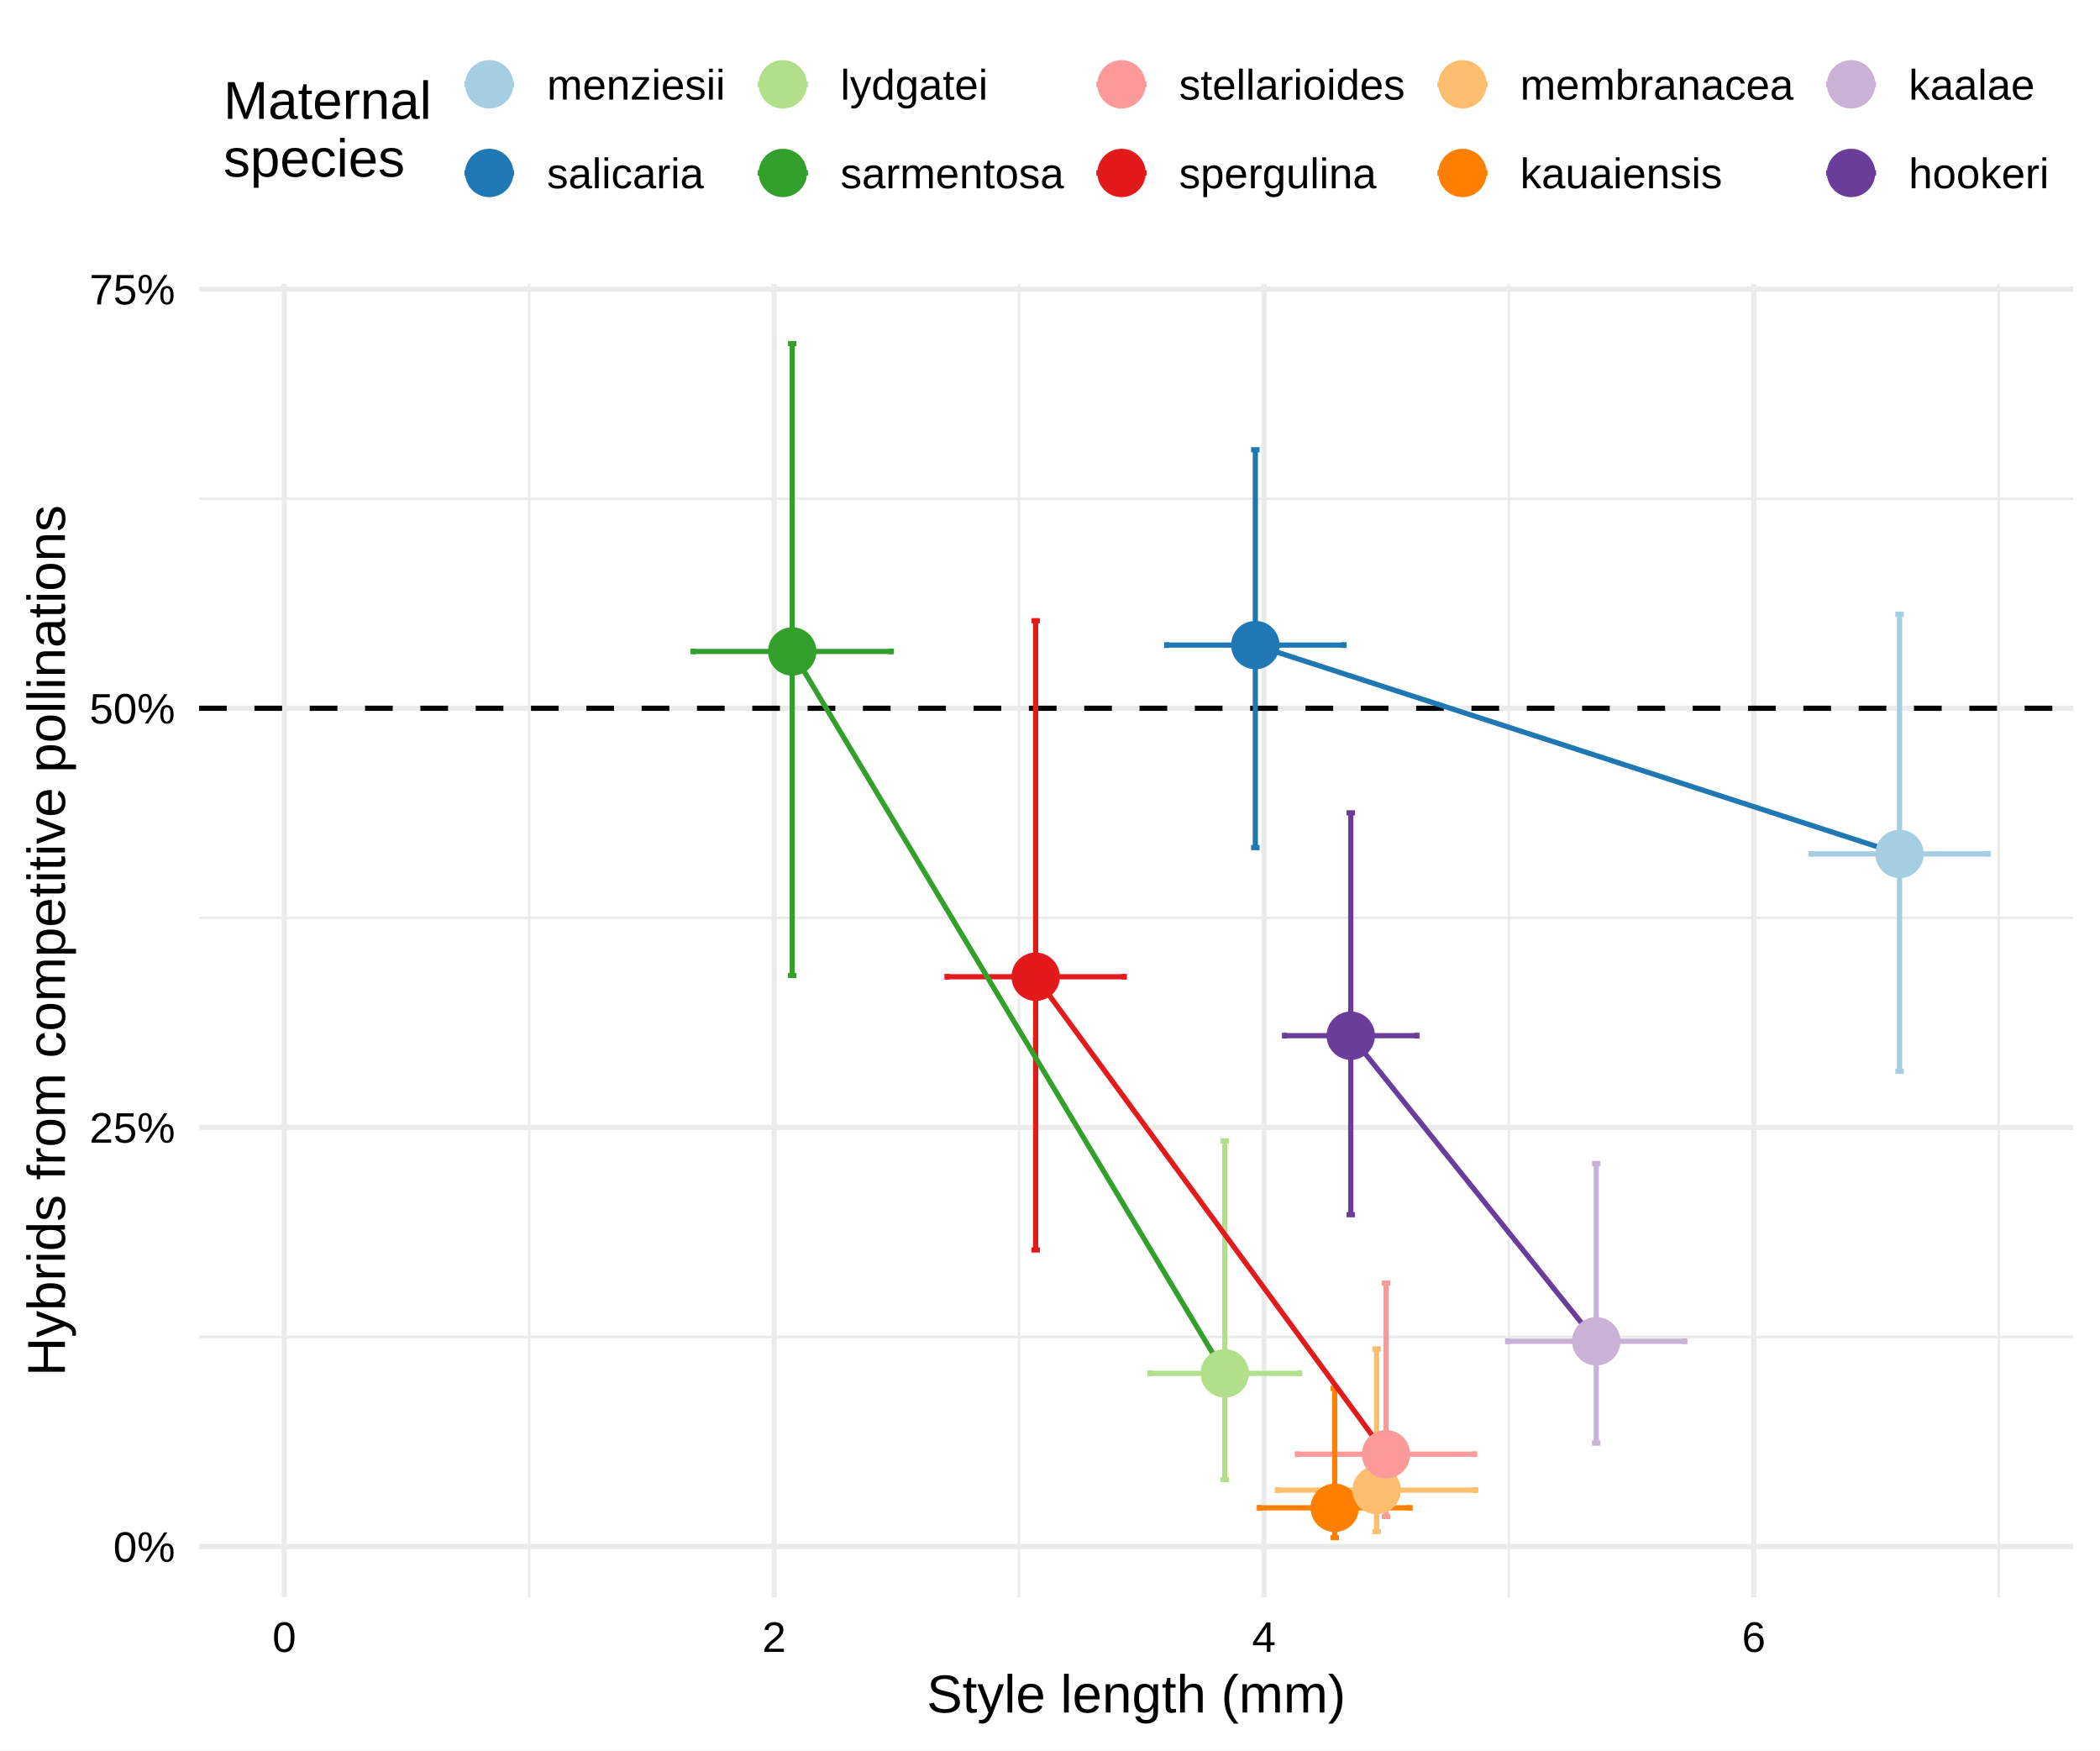
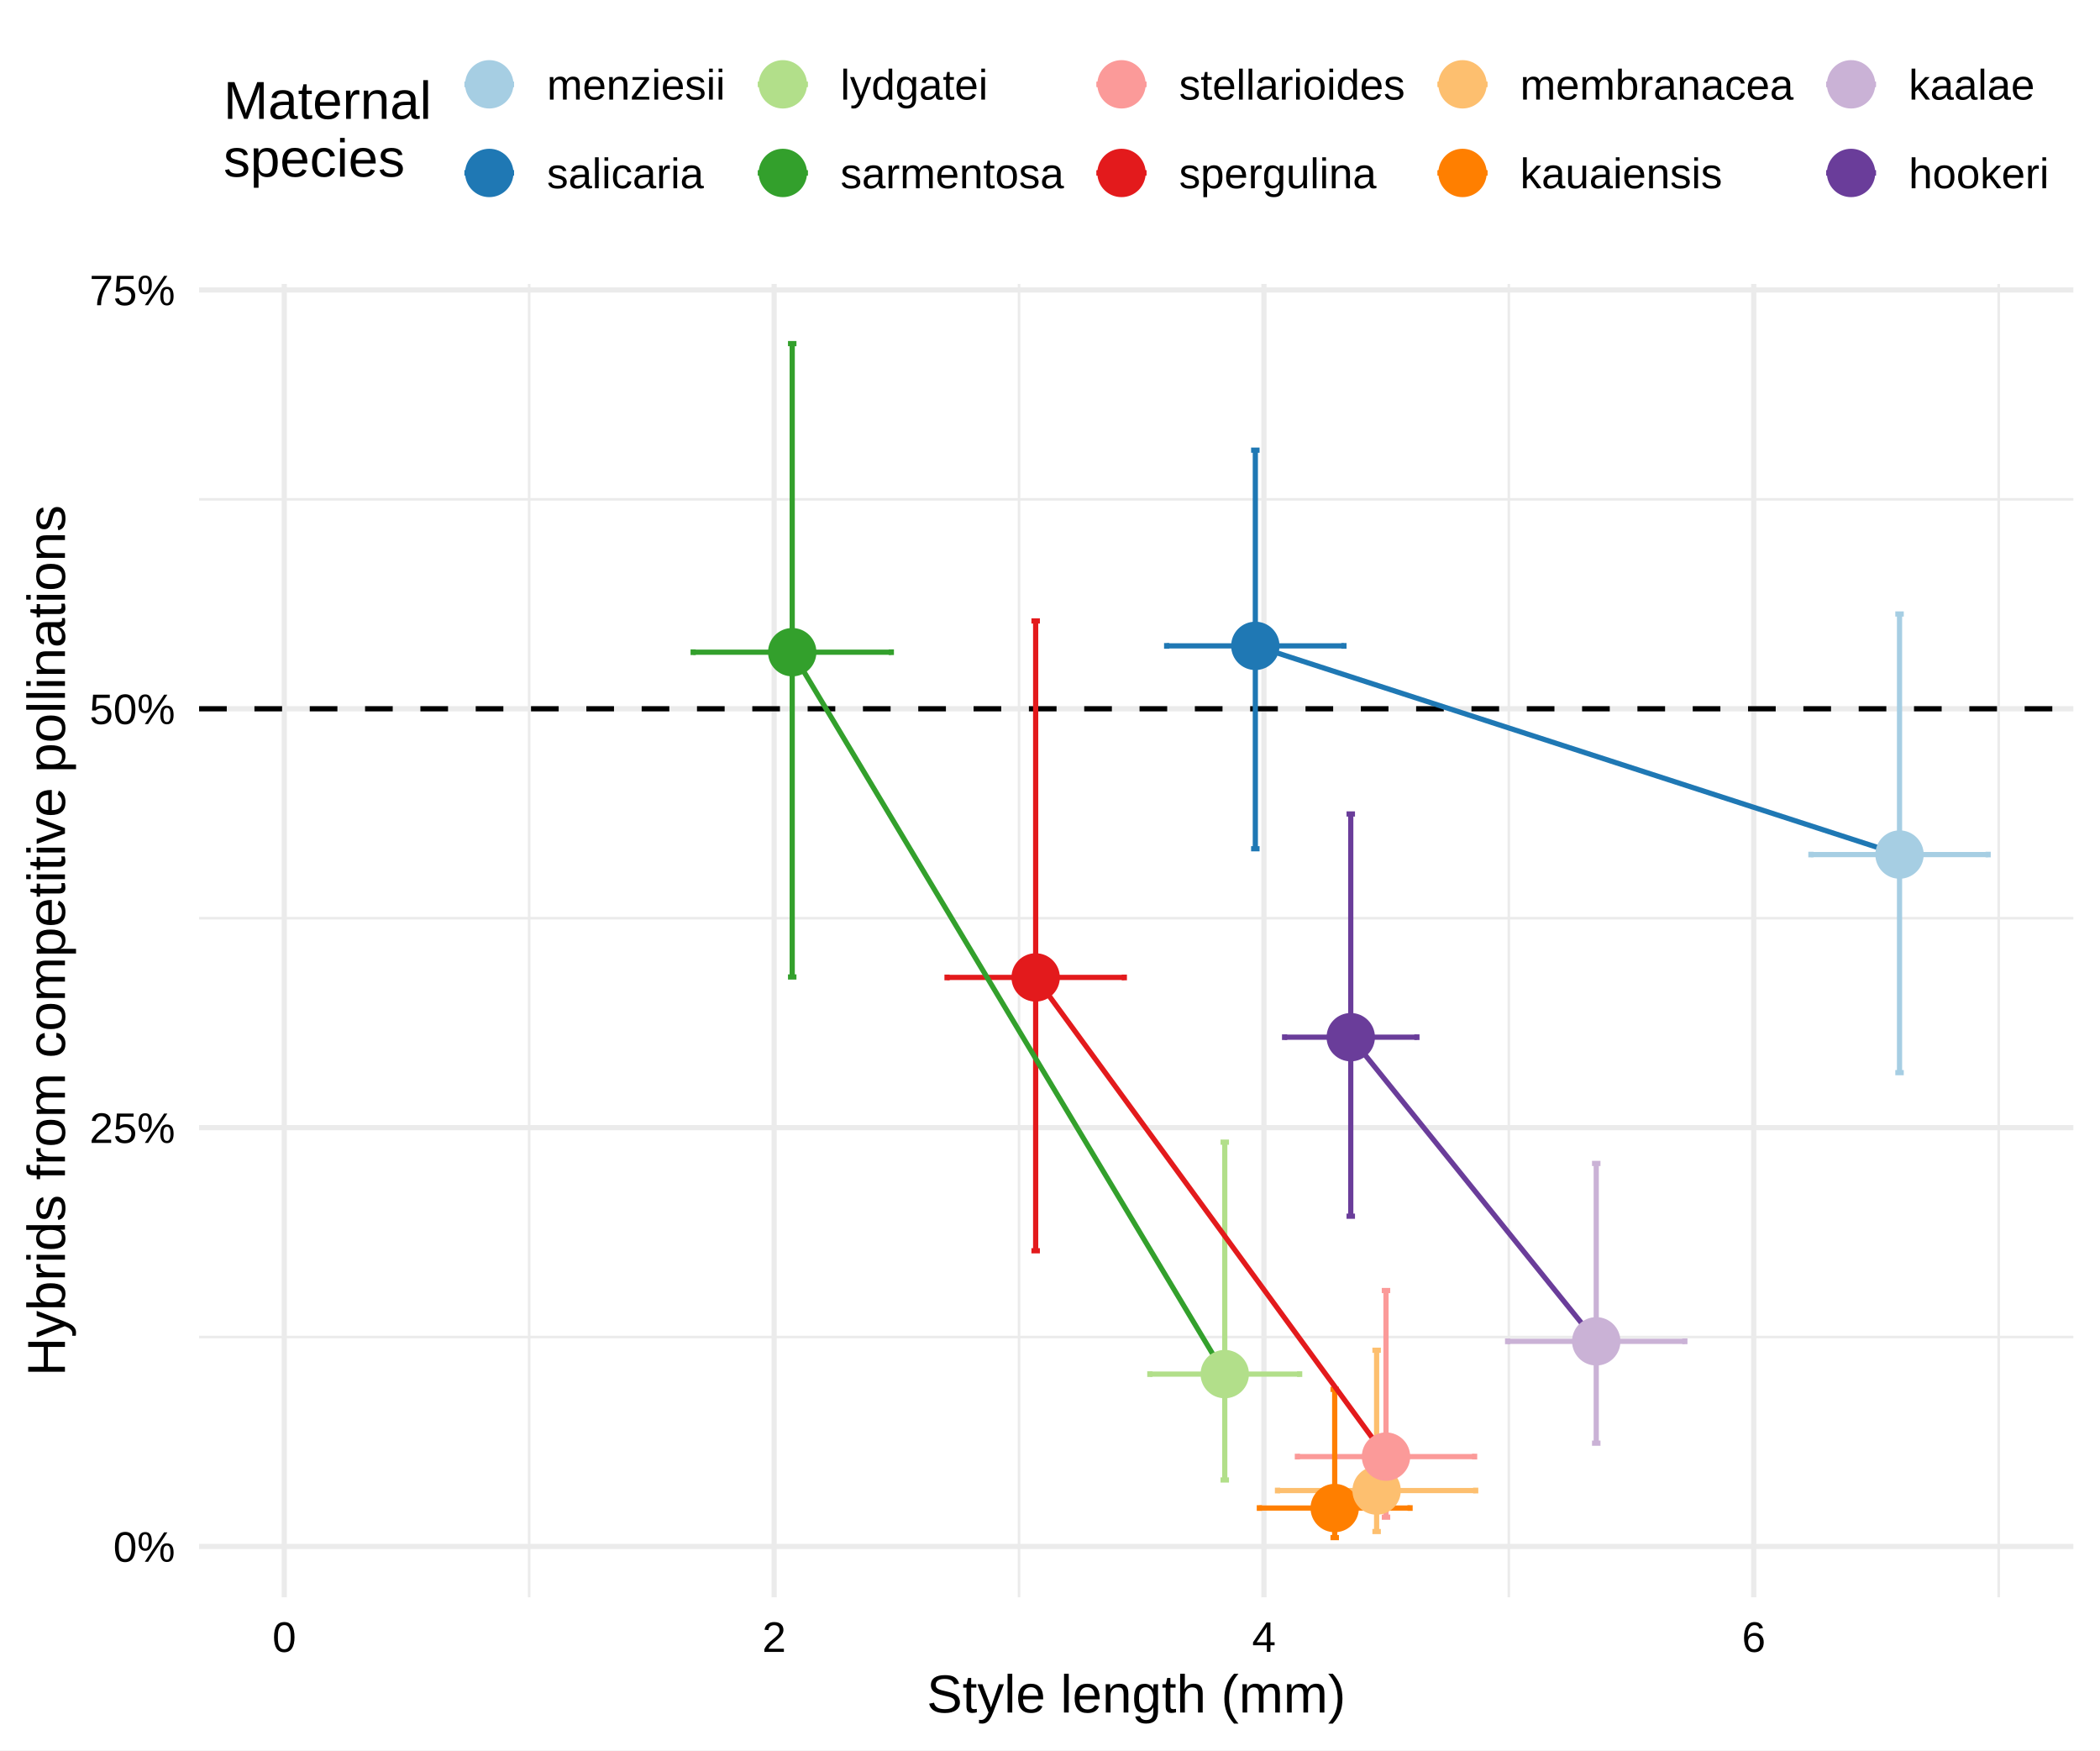
<svg xmlns="http://www.w3.org/2000/svg" width="432.00pt" height="360.00pt" viewBox="0 0 432.00 360.00">
  <g class="svglite">
    <defs>
      <style type="text/css">
    .svglite line, .svglite polyline, .svglite polygon, .svglite path, .svglite rect, .svglite circle {
      fill: none;
      stroke: #000000;
      stroke-linecap: round;
      stroke-linejoin: round;
      stroke-miterlimit: 10.00;
    }
    .svglite text {
      white-space: pre;
    }
    .svglite g.glyphgroup path {
      fill: inherit;
      stroke: none;
    }
  </style>
    </defs>
    <rect width="100%" height="100%" style="stroke: none; fill: #FFFFFF;" />
    <defs>
      <clipPath id="cpMC4wMHw0MzIuMDB8MC4wMHwzNjAuMDA=">
        <rect x="0.00" y="0.00" width="432.00" height="360.00" />
      </clipPath>
    </defs>
    <g clip-path="url(#cpMC4wMHw0MzIuMDB8MC4wMHwzNjAuMDA=)">
</g>
    <defs>
      <clipPath id="cpNDAuOTZ8NDI2LjUyfDU4LjM5fDMyOC41MA==">
        <rect x="40.96" y="58.39" width="385.57" height="270.12" />
      </clipPath>
    </defs>
    <g clip-path="url(#cpNDAuOTZ8NDI2LjUyfDU4LjM5fDMyOC41MA==)">
-       <polyline points="40.96,274.96 426.52,274.96 " style="stroke-width: 0.53; stroke: #EBEBEB; stroke-linecap: butt;" />
-       <polyline points="40.96,188.76 426.52,188.76 " style="stroke-width: 0.53; stroke: #EBEBEB; stroke-linecap: butt;" />
-       <polyline points="40.96,102.56 426.52,102.56 " style="stroke-width: 0.53; stroke: #EBEBEB; stroke-linecap: butt;" />
+       <polyline points="40.96,274.98 426.52,274.98 " style="stroke-width: 0.53; stroke: #EBEBEB; stroke-linecap: butt;" />
+       <polyline points="40.96,188.84 426.52,188.84 " style="stroke-width: 0.53; stroke: #EBEBEB; stroke-linecap: butt;" />
+       <polyline points="40.96,102.70 426.52,102.70 " style="stroke-width: 0.53; stroke: #EBEBEB; stroke-linecap: butt;" />
      <polyline points="108.86,328.50 108.86,58.39 " style="stroke-width: 0.53; stroke: #EBEBEB; stroke-linecap: butt;" />
      <polyline points="209.63,328.50 209.63,58.39 " style="stroke-width: 0.53; stroke: #EBEBEB; stroke-linecap: butt;" />
      <polyline points="310.39,328.50 310.39,58.39 " style="stroke-width: 0.53; stroke: #EBEBEB; stroke-linecap: butt;" />
      <polyline points="411.16,328.50 411.16,58.39 " style="stroke-width: 0.53; stroke: #EBEBEB; stroke-linecap: butt;" />
-       <polyline points="40.96,318.06 426.52,318.06 " style="stroke-width: 1.07; stroke: #EBEBEB; stroke-linecap: butt;" />
-       <polyline points="40.96,231.86 426.52,231.86 " style="stroke-width: 1.07; stroke: #EBEBEB; stroke-linecap: butt;" />
-       <polyline points="40.96,145.66 426.52,145.66 " style="stroke-width: 1.07; stroke: #EBEBEB; stroke-linecap: butt;" />
-       <polyline points="40.96,59.46 426.52,59.46 " style="stroke-width: 1.07; stroke: #EBEBEB; stroke-linecap: butt;" />
+       <polyline points="40.96,318.05 426.52,318.05 " style="stroke-width: 1.07; stroke: #EBEBEB; stroke-linecap: butt;" />
+       <polyline points="40.96,231.91 426.52,231.91 " style="stroke-width: 1.07; stroke: #EBEBEB; stroke-linecap: butt;" />
+       <polyline points="40.96,145.77 426.52,145.77 " style="stroke-width: 1.07; stroke: #EBEBEB; stroke-linecap: butt;" />
+       <polyline points="40.96,59.63 426.52,59.63 " style="stroke-width: 1.07; stroke: #EBEBEB; stroke-linecap: butt;" />
      <polyline points="58.48,328.50 58.48,58.39 " style="stroke-width: 1.07; stroke: #EBEBEB; stroke-linecap: butt;" />
      <polyline points="159.25,328.50 159.25,58.39 " style="stroke-width: 1.07; stroke: #EBEBEB; stroke-linecap: butt;" />
      <polyline points="260.01,328.50 260.01,58.39 " style="stroke-width: 1.07; stroke: #EBEBEB; stroke-linecap: butt;" />
      <polyline points="360.77,328.50 360.77,58.39 " style="stroke-width: 1.07; stroke: #EBEBEB; stroke-linecap: butt;" />
-       <line x1="40.96" y1="145.66" x2="426.52" y2="145.66" style="stroke-width: 1.07; stroke-dasharray: 5.69,5.69; stroke-linecap: butt;" />
-       <polyline points="291.48,213.59 291.48,212.41 " style="stroke-width: 1.07; stroke: #6A3D9A; stroke-linecap: butt;" />
-       <polyline points="291.48,213.00 264.26,213.00 " style="stroke-width: 1.07; stroke: #6A3D9A; stroke-linecap: butt;" />
-       <polyline points="264.26,213.59 264.26,212.41 " style="stroke-width: 1.07; stroke: #6A3D9A; stroke-linecap: butt;" />
-       <polyline points="346.60,276.44 346.60,275.26 " style="stroke-width: 1.07; stroke: #CAB2D6; stroke-linecap: butt;" />
-       <polyline points="346.60,275.85 310.14,275.85 " style="stroke-width: 1.07; stroke: #CAB2D6; stroke-linecap: butt;" />
-       <polyline points="310.14,276.44 310.14,275.26 " style="stroke-width: 1.07; stroke: #CAB2D6; stroke-linecap: butt;" />
-       <polyline points="290.07,310.69 290.07,309.52 " style="stroke-width: 1.07; stroke: #FF7F00; stroke-linecap: butt;" />
-       <polyline points="290.07,310.10 259.07,310.10 " style="stroke-width: 1.07; stroke: #FF7F00; stroke-linecap: butt;" />
-       <polyline points="259.07,310.69 259.07,309.52 " style="stroke-width: 1.07; stroke: #FF7F00; stroke-linecap: butt;" />
-       <polyline points="267.36,283.04 267.36,281.86 " style="stroke-width: 1.07; stroke: #B2DF8A; stroke-linecap: butt;" />
-       <polyline points="267.36,282.45 236.54,282.45 " style="stroke-width: 1.07; stroke: #B2DF8A; stroke-linecap: butt;" />
-       <polyline points="236.54,283.04 236.54,281.86 " style="stroke-width: 1.07; stroke: #B2DF8A; stroke-linecap: butt;" />
-       <polyline points="303.57,307.05 303.57,305.87 " style="stroke-width: 1.07; stroke: #FDBF6F; stroke-linecap: butt;" />
-       <polyline points="303.57,306.46 262.80,306.46 " style="stroke-width: 1.07; stroke: #FDBF6F; stroke-linecap: butt;" />
-       <polyline points="262.80,307.05 262.80,305.87 " style="stroke-width: 1.07; stroke: #FDBF6F; stroke-linecap: butt;" />
-       <polyline points="408.99,176.20 408.99,175.03 " style="stroke-width: 1.07; stroke: #A6CEE3; stroke-linecap: butt;" />
-       <polyline points="408.99,175.62 372.53,175.62 " style="stroke-width: 1.07; stroke: #A6CEE3; stroke-linecap: butt;" />
-       <polyline points="372.53,176.20 372.53,175.03 " style="stroke-width: 1.07; stroke: #A6CEE3; stroke-linecap: butt;" />
-       <polyline points="276.47,133.26 276.47,132.08 " style="stroke-width: 1.07; stroke: #1F78B4; stroke-linecap: butt;" />
-       <polyline points="276.47,132.67 240.00,132.67 " style="stroke-width: 1.07; stroke: #1F78B4; stroke-linecap: butt;" />
-       <polyline points="240.00,133.26 240.00,132.08 " style="stroke-width: 1.07; stroke: #1F78B4; stroke-linecap: butt;" />
-       <polyline points="183.36,134.57 183.36,133.39 " style="stroke-width: 1.07; stroke: #33A02C; stroke-linecap: butt;" />
-       <polyline points="183.36,133.98 142.59,133.98 " style="stroke-width: 1.07; stroke: #33A02C; stroke-linecap: butt;" />
-       <polyline points="142.59,134.57 142.59,133.39 " style="stroke-width: 1.07; stroke: #33A02C; stroke-linecap: butt;" />
-       <polyline points="231.29,201.47 231.29,200.29 " style="stroke-width: 1.07; stroke: #E31A1C; stroke-linecap: butt;" />
-       <polyline points="231.29,200.88 194.82,200.88 " style="stroke-width: 1.07; stroke: #E31A1C; stroke-linecap: butt;" />
-       <polyline points="194.82,201.47 194.82,200.29 " style="stroke-width: 1.07; stroke: #E31A1C; stroke-linecap: butt;" />
-       <polyline points="303.35,299.67 303.35,298.49 " style="stroke-width: 1.07; stroke: #FB9A99; stroke-linecap: butt;" />
-       <polyline points="303.35,299.08 266.89,299.08 " style="stroke-width: 1.07; stroke: #FB9A99; stroke-linecap: butt;" />
-       <polyline points="266.89,299.67 266.89,298.49 " style="stroke-width: 1.07; stroke: #FB9A99; stroke-linecap: butt;" />
-       <polyline points="277.00,167.17 278.74,167.17 " style="stroke-width: 1.07; stroke: #6A3D9A; stroke-linecap: butt;" />
-       <polyline points="277.87,167.17 277.87,249.82 " style="stroke-width: 1.07; stroke: #6A3D9A; stroke-linecap: butt;" />
-       <polyline points="277.00,249.82 278.74,249.82 " style="stroke-width: 1.07; stroke: #6A3D9A; stroke-linecap: butt;" />
-       <polyline points="327.50,239.29 329.24,239.29 " style="stroke-width: 1.07; stroke: #CAB2D6; stroke-linecap: butt;" />
-       <polyline points="328.37,239.29 328.37,296.80 " style="stroke-width: 1.07; stroke: #CAB2D6; stroke-linecap: butt;" />
-       <polyline points="327.50,296.80 329.24,296.80 " style="stroke-width: 1.07; stroke: #CAB2D6; stroke-linecap: butt;" />
-       <polyline points="273.70,285.54 275.44,285.54 " style="stroke-width: 1.07; stroke: #FF7F00; stroke-linecap: butt;" />
-       <polyline points="274.57,285.54 274.57,316.23 " style="stroke-width: 1.07; stroke: #FF7F00; stroke-linecap: butt;" />
+       <line x1="40.96" y1="145.77" x2="426.52" y2="145.77" style="stroke-width: 1.07; stroke-dasharray: 5.69,5.69; stroke-linecap: butt;" />
+       <polyline points="291.48,213.89 291.48,212.73 " style="stroke-width: 1.07; stroke: #6A3D9A; stroke-linecap: butt;" />
+       <polyline points="291.48,213.31 264.26,213.31 " style="stroke-width: 1.07; stroke: #6A3D9A; stroke-linecap: butt;" />
+       <polyline points="264.26,213.89 264.26,212.73 " style="stroke-width: 1.07; stroke: #6A3D9A; stroke-linecap: butt;" />
+       <polyline points="346.60,276.44 346.60,275.27 " style="stroke-width: 1.07; stroke: #CAB2D6; stroke-linecap: butt;" />
+       <polyline points="346.60,275.86 310.14,275.86 " style="stroke-width: 1.07; stroke: #CAB2D6; stroke-linecap: butt;" />
+       <polyline points="310.14,276.44 310.14,275.27 " style="stroke-width: 1.07; stroke: #CAB2D6; stroke-linecap: butt;" />
+       <polyline points="290.07,310.73 290.07,309.56 " style="stroke-width: 1.07; stroke: #FF7F00; stroke-linecap: butt;" />
+       <polyline points="290.07,310.15 259.07,310.15 " style="stroke-width: 1.07; stroke: #FF7F00; stroke-linecap: butt;" />
+       <polyline points="259.07,310.73 259.07,309.56 " style="stroke-width: 1.07; stroke: #FF7F00; stroke-linecap: butt;" />
+       <polyline points="267.36,283.18 267.36,282.02 " style="stroke-width: 1.07; stroke: #B2DF8A; stroke-linecap: butt;" />
+       <polyline points="267.36,282.60 236.54,282.60 " style="stroke-width: 1.07; stroke: #B2DF8A; stroke-linecap: butt;" />
+       <polyline points="236.54,283.18 236.54,282.02 " style="stroke-width: 1.07; stroke: #B2DF8A; stroke-linecap: butt;" />
+       <polyline points="303.57,307.13 303.57,305.96 " style="stroke-width: 1.07; stroke: #FDBF6F; stroke-linecap: butt;" />
+       <polyline points="303.57,306.55 262.80,306.55 " style="stroke-width: 1.07; stroke: #FDBF6F; stroke-linecap: butt;" />
+       <polyline points="262.80,307.13 262.80,305.96 " style="stroke-width: 1.07; stroke: #FDBF6F; stroke-linecap: butt;" />
+       <polyline points="408.99,176.33 408.99,175.17 " style="stroke-width: 1.07; stroke: #A6CEE3; stroke-linecap: butt;" />
+       <polyline points="408.99,175.75 372.53,175.75 " style="stroke-width: 1.07; stroke: #A6CEE3; stroke-linecap: butt;" />
+       <polyline points="372.53,176.33 372.53,175.17 " style="stroke-width: 1.07; stroke: #A6CEE3; stroke-linecap: butt;" />
+       <polyline points="276.47,133.42 276.47,132.25 " style="stroke-width: 1.07; stroke: #1F78B4; stroke-linecap: butt;" />
+       <polyline points="276.47,132.83 240.00,132.83 " style="stroke-width: 1.07; stroke: #1F78B4; stroke-linecap: butt;" />
+       <polyline points="240.00,133.42 240.00,132.25 " style="stroke-width: 1.07; stroke: #1F78B4; stroke-linecap: butt;" />
+       <polyline points="183.36,134.71 183.36,133.55 " style="stroke-width: 1.07; stroke: #33A02C; stroke-linecap: butt;" />
+       <polyline points="183.36,134.13 142.59,134.13 " style="stroke-width: 1.07; stroke: #33A02C; stroke-linecap: butt;" />
+       <polyline points="142.59,134.71 142.59,133.55 " style="stroke-width: 1.07; stroke: #33A02C; stroke-linecap: butt;" />
+       <polyline points="231.29,201.61 231.29,200.44 " style="stroke-width: 1.07; stroke: #E31A1C; stroke-linecap: butt;" />
+       <polyline points="231.29,201.02 194.82,201.02 " style="stroke-width: 1.07; stroke: #E31A1C; stroke-linecap: butt;" />
+       <polyline points="194.82,201.61 194.82,200.44 " style="stroke-width: 1.07; stroke: #E31A1C; stroke-linecap: butt;" />
+       <polyline points="303.35,300.15 303.35,298.98 " style="stroke-width: 1.07; stroke: #FB9A99; stroke-linecap: butt;" />
+       <polyline points="303.35,299.57 266.89,299.57 " style="stroke-width: 1.07; stroke: #FB9A99; stroke-linecap: butt;" />
+       <polyline points="266.89,300.15 266.89,298.98 " style="stroke-width: 1.07; stroke: #FB9A99; stroke-linecap: butt;" />
+       <polyline points="277.00,167.40 278.74,167.40 " style="stroke-width: 1.07; stroke: #6A3D9A; stroke-linecap: butt;" />
+       <polyline points="277.87,167.40 277.87,250.13 " style="stroke-width: 1.07; stroke: #6A3D9A; stroke-linecap: butt;" />
+       <polyline points="277.00,250.13 278.74,250.13 " style="stroke-width: 1.07; stroke: #6A3D9A; stroke-linecap: butt;" />
+       <polyline points="327.50,239.28 329.24,239.28 " style="stroke-width: 1.07; stroke: #CAB2D6; stroke-linecap: butt;" />
+       <polyline points="328.37,239.28 328.37,296.81 " style="stroke-width: 1.07; stroke: #CAB2D6; stroke-linecap: butt;" />
+       <polyline points="327.50,296.81 329.24,296.81 " style="stroke-width: 1.07; stroke: #CAB2D6; stroke-linecap: butt;" />
+       <polyline points="273.70,285.74 275.44,285.74 " style="stroke-width: 1.07; stroke: #FF7F00; stroke-linecap: butt;" />
+       <polyline points="274.57,285.74 274.57,316.23 " style="stroke-width: 1.07; stroke: #FF7F00; stroke-linecap: butt;" />
      <polyline points="273.70,316.23 275.44,316.23 " style="stroke-width: 1.07; stroke: #FF7F00; stroke-linecap: butt;" />
-       <polyline points="251.08,234.64 252.82,234.64 " style="stroke-width: 1.07; stroke: #B2DF8A; stroke-linecap: butt;" />
-       <polyline points="251.95,234.64 251.95,304.31 " style="stroke-width: 1.07; stroke: #B2DF8A; stroke-linecap: butt;" />
-       <polyline points="251.08,304.31 252.82,304.31 " style="stroke-width: 1.07; stroke: #B2DF8A; stroke-linecap: butt;" />
-       <polyline points="282.32,277.42 284.06,277.42 " style="stroke-width: 1.07; stroke: #FDBF6F; stroke-linecap: butt;" />
-       <polyline points="283.19,277.42 283.19,314.97 " style="stroke-width: 1.07; stroke: #FDBF6F; stroke-linecap: butt;" />
-       <polyline points="282.32,314.97 284.06,314.97 " style="stroke-width: 1.07; stroke: #FDBF6F; stroke-linecap: butt;" />
-       <polyline points="389.89,126.32 391.63,126.32 " style="stroke-width: 1.07; stroke: #A6CEE3; stroke-linecap: butt;" />
-       <polyline points="390.76,126.32 390.76,220.33 " style="stroke-width: 1.07; stroke: #A6CEE3; stroke-linecap: butt;" />
-       <polyline points="389.89,220.33 391.63,220.33 " style="stroke-width: 1.07; stroke: #A6CEE3; stroke-linecap: butt;" />
-       <polyline points="257.37,92.50 259.11,92.50 " style="stroke-width: 1.07; stroke: #1F78B4; stroke-linecap: butt;" />
-       <polyline points="258.24,92.50 258.24,174.31 " style="stroke-width: 1.07; stroke: #1F78B4; stroke-linecap: butt;" />
-       <polyline points="257.37,174.31 259.11,174.31 " style="stroke-width: 1.07; stroke: #1F78B4; stroke-linecap: butt;" />
+       <polyline points="251.08,234.90 252.82,234.90 " style="stroke-width: 1.07; stroke: #B2DF8A; stroke-linecap: butt;" />
+       <polyline points="251.95,234.90 251.95,304.37 " style="stroke-width: 1.07; stroke: #B2DF8A; stroke-linecap: butt;" />
+       <polyline points="251.08,304.37 252.82,304.37 " style="stroke-width: 1.07; stroke: #B2DF8A; stroke-linecap: butt;" />
+       <polyline points="282.32,277.69 284.06,277.69 " style="stroke-width: 1.07; stroke: #FDBF6F; stroke-linecap: butt;" />
+       <polyline points="283.19,277.69 283.19,314.98 " style="stroke-width: 1.07; stroke: #FDBF6F; stroke-linecap: butt;" />
+       <polyline points="282.32,314.98 284.06,314.98 " style="stroke-width: 1.07; stroke: #FDBF6F; stroke-linecap: butt;" />
+       <polyline points="389.89,126.28 391.63,126.28 " style="stroke-width: 1.07; stroke: #A6CEE3; stroke-linecap: butt;" />
+       <polyline points="390.76,126.28 390.76,220.60 " style="stroke-width: 1.07; stroke: #A6CEE3; stroke-linecap: butt;" />
+       <polyline points="389.89,220.60 391.63,220.60 " style="stroke-width: 1.07; stroke: #A6CEE3; stroke-linecap: butt;" />
+       <polyline points="257.37,92.58 259.11,92.58 " style="stroke-width: 1.07; stroke: #1F78B4; stroke-linecap: butt;" />
+       <polyline points="258.24,92.58 258.24,174.56 " style="stroke-width: 1.07; stroke: #1F78B4; stroke-linecap: butt;" />
+       <polyline points="257.37,174.56 259.11,174.56 " style="stroke-width: 1.07; stroke: #1F78B4; stroke-linecap: butt;" />
      <polyline points="162.10,70.67 163.84,70.67 " style="stroke-width: 1.07; stroke: #33A02C; stroke-linecap: butt;" />
-       <polyline points="162.97,70.67 162.97,200.63 " style="stroke-width: 1.07; stroke: #33A02C; stroke-linecap: butt;" />
-       <polyline points="162.10,200.63 163.84,200.63 " style="stroke-width: 1.07; stroke: #33A02C; stroke-linecap: butt;" />
-       <polyline points="212.18,127.66 213.92,127.66 " style="stroke-width: 1.07; stroke: #E31A1C; stroke-linecap: butt;" />
-       <polyline points="213.05,127.66 213.05,257.06 " style="stroke-width: 1.07; stroke: #E31A1C; stroke-linecap: butt;" />
-       <polyline points="212.18,257.06 213.92,257.06 " style="stroke-width: 1.07; stroke: #E31A1C; stroke-linecap: butt;" />
-       <polyline points="284.25,263.90 285.99,263.90 " style="stroke-width: 1.07; stroke: #FB9A99; stroke-linecap: butt;" />
-       <polyline points="285.12,263.90 285.12,311.90 " style="stroke-width: 1.07; stroke: #FB9A99; stroke-linecap: butt;" />
-       <polyline points="284.25,311.90 285.99,311.90 " style="stroke-width: 1.07; stroke: #FB9A99; stroke-linecap: butt;" />
-       <line x1="258.24" y1="132.67" x2="390.76" y2="175.62" style="stroke-width: 1.07; stroke: #1F78B4; stroke-linecap: butt;" />
-       <line x1="162.97" y1="133.98" x2="251.95" y2="282.45" style="stroke-width: 1.07; stroke: #33A02C; stroke-linecap: butt;" />
-       <line x1="213.05" y1="200.88" x2="285.12" y2="299.08" style="stroke-width: 1.07; stroke: #E31A1C; stroke-linecap: butt;" />
-       <line x1="274.57" y1="310.10" x2="283.19" y2="306.46" style="stroke-width: 1.07; stroke: #FF7F00; stroke-linecap: butt;" />
-       <line x1="277.87" y1="213.00" x2="328.37" y2="275.85" style="stroke-width: 1.07; stroke: #6A3D9A; stroke-linecap: butt;" />
-       <circle cx="277.87" cy="213.00" r="4.62" style="stroke-width: 0.71; stroke: #6A3D9A; fill: #6A3D9A;" />
-       <circle cx="328.37" cy="275.85" r="4.62" style="stroke-width: 0.71; stroke: #CAB2D6; fill: #CAB2D6;" />
-       <circle cx="274.57" cy="310.10" r="4.62" style="stroke-width: 0.71; stroke: #FF7F00; fill: #FF7F00;" />
-       <circle cx="251.95" cy="282.45" r="4.62" style="stroke-width: 0.71; stroke: #B2DF8A; fill: #B2DF8A;" />
-       <circle cx="283.19" cy="306.46" r="4.62" style="stroke-width: 0.71; stroke: #FDBF6F; fill: #FDBF6F;" />
-       <circle cx="390.76" cy="175.62" r="4.62" style="stroke-width: 0.71; stroke: #A6CEE3; fill: #A6CEE3;" />
-       <circle cx="258.24" cy="132.67" r="4.62" style="stroke-width: 0.71; stroke: #1F78B4; fill: #1F78B4;" />
-       <circle cx="162.97" cy="133.98" r="4.62" style="stroke-width: 0.71; stroke: #33A02C; fill: #33A02C;" />
-       <circle cx="213.05" cy="200.88" r="4.62" style="stroke-width: 0.71; stroke: #E31A1C; fill: #E31A1C;" />
-       <circle cx="285.12" cy="299.08" r="4.62" style="stroke-width: 0.71; stroke: #FB9A99; fill: #FB9A99;" />
+       <polyline points="162.97,70.67 162.97,200.93 " style="stroke-width: 1.07; stroke: #33A02C; stroke-linecap: butt;" />
+       <polyline points="162.10,200.93 163.84,200.93 " style="stroke-width: 1.07; stroke: #33A02C; stroke-linecap: butt;" />
+       <polyline points="212.18,127.71 213.92,127.71 " style="stroke-width: 1.07; stroke: #E31A1C; stroke-linecap: butt;" />
+       <polyline points="213.05,127.71 213.05,257.24 " style="stroke-width: 1.07; stroke: #E31A1C; stroke-linecap: butt;" />
+       <polyline points="212.18,257.24 213.92,257.24 " style="stroke-width: 1.07; stroke: #E31A1C; stroke-linecap: butt;" />
+       <polyline points="284.25,265.42 285.99,265.42 " style="stroke-width: 1.07; stroke: #FB9A99; stroke-linecap: butt;" />
+       <polyline points="285.12,265.42 285.12,312.02 " style="stroke-width: 1.07; stroke: #FB9A99; stroke-linecap: butt;" />
+       <polyline points="284.25,312.02 285.99,312.02 " style="stroke-width: 1.07; stroke: #FB9A99; stroke-linecap: butt;" />
+       <line x1="258.24" y1="132.83" x2="390.76" y2="175.75" style="stroke-width: 1.07; stroke: #1F78B4; stroke-linecap: butt;" />
+       <line x1="162.97" y1="134.13" x2="251.95" y2="282.60" style="stroke-width: 1.07; stroke: #33A02C; stroke-linecap: butt;" />
+       <line x1="213.05" y1="201.02" x2="285.12" y2="299.57" style="stroke-width: 1.07; stroke: #E31A1C; stroke-linecap: butt;" />
+       <line x1="274.57" y1="310.15" x2="283.19" y2="306.55" style="stroke-width: 1.07; stroke: #FF7F00; stroke-linecap: butt;" />
+       <line x1="277.87" y1="213.31" x2="328.37" y2="275.86" style="stroke-width: 1.07; stroke: #6A3D9A; stroke-linecap: butt;" />
+       <circle cx="277.87" cy="213.31" r="4.62" style="stroke-width: 0.71; stroke: #6A3D9A; fill: #6A3D9A;" />
+       <circle cx="328.37" cy="275.86" r="4.62" style="stroke-width: 0.71; stroke: #CAB2D6; fill: #CAB2D6;" />
+       <circle cx="274.57" cy="310.15" r="4.62" style="stroke-width: 0.71; stroke: #FF7F00; fill: #FF7F00;" />
+       <circle cx="251.95" cy="282.60" r="4.62" style="stroke-width: 0.71; stroke: #B2DF8A; fill: #B2DF8A;" />
+       <circle cx="283.19" cy="306.55" r="4.62" style="stroke-width: 0.71; stroke: #FDBF6F; fill: #FDBF6F;" />
+       <circle cx="390.76" cy="175.75" r="4.62" style="stroke-width: 0.71; stroke: #A6CEE3; fill: #A6CEE3;" />
+       <circle cx="258.24" cy="132.83" r="4.62" style="stroke-width: 0.71; stroke: #1F78B4; fill: #1F78B4;" />
+       <circle cx="162.97" cy="134.13" r="4.62" style="stroke-width: 0.71; stroke: #33A02C; fill: #33A02C;" />
+       <circle cx="213.05" cy="201.02" r="4.62" style="stroke-width: 0.71; stroke: #E31A1C; fill: #E31A1C;" />
+       <circle cx="285.12" cy="299.57" r="4.62" style="stroke-width: 0.71; stroke: #FB9A99; fill: #FB9A99;" />
    </g>
    <g clip-path="url(#cpMC4wMHw0MzIuMDB8MC4wMHwzNjAuMDA=)">
-       <text x="36.02" y="321.21" text-anchor="end" style="font-size: 8.80px; font-family: &quot;Arial&quot;;">0%</text>
-       <text x="36.02" y="235.01" text-anchor="end" style="font-size: 8.80px; font-family: &quot;Arial&quot;;">25%</text>
-       <text x="36.02" y="148.81" text-anchor="end" style="font-size: 8.80px; font-family: &quot;Arial&quot;;">50%</text>
-       <text x="36.02" y="62.61" text-anchor="end" style="font-size: 8.80px; font-family: &quot;Arial&quot;;">75%</text>
+       <text x="36.02" y="321.20" text-anchor="end" style="font-size: 8.80px; font-family: &quot;Arial&quot;;">0%</text>
+       <text x="36.02" y="235.06" text-anchor="end" style="font-size: 8.80px; font-family: &quot;Arial&quot;;">25%</text>
+       <text x="36.02" y="148.92" text-anchor="end" style="font-size: 8.80px; font-family: &quot;Arial&quot;;">50%</text>
+       <text x="36.02" y="62.78" text-anchor="end" style="font-size: 8.80px; font-family: &quot;Arial&quot;;">75%</text>
      <text x="58.48" y="339.74" text-anchor="middle" style="font-size: 8.80px; font-family: &quot;Arial&quot;;">0</text>
      <text x="159.25" y="339.74" text-anchor="middle" style="font-size: 8.80px; font-family: &quot;Arial&quot;;">2</text>
      <text x="260.01" y="339.74" text-anchor="middle" style="font-size: 8.80px; font-family: &quot;Arial&quot;;">4</text>
      <text x="360.77" y="339.74" text-anchor="middle" style="font-size: 8.80px; font-family: &quot;Arial&quot;;">6</text>
      <text x="233.74" y="352.20" text-anchor="middle" style="font-size: 11.00px; font-family: &quot;Arial&quot;;">Style length (mm)</text>
      <text transform="translate(13.36,193.45) rotate(-90)" text-anchor="middle" style="font-size: 11.00px; font-family: &quot;Arial&quot;;">Hybrids from competitive pollinations</text>
      <text x="45.98" y="24.45" style="font-size: 11.00px; font-family: &quot;Arial&quot;;">Maternal</text>
      <text x="45.98" y="36.33" style="font-size: 11.00px; font-family: &quot;Arial&quot;;">species</text>
      <line x1="95.55" y1="17.34" x2="105.75" y2="17.34" style="stroke-width: 1.07; stroke: #A6CEE3; stroke-linecap: butt;" />
      <line x1="95.55" y1="17.34" x2="105.75" y2="17.34" style="stroke-width: 1.07; stroke: #A6CEE3; stroke-linecap: butt;" />
      <line x1="95.55" y1="17.34" x2="105.75" y2="17.34" style="stroke-width: 1.07; stroke: #A6CEE3; stroke-linecap: butt;" />
      <circle cx="100.65" cy="17.34" r="4.62" style="stroke-width: 0.71; stroke: #A6CEE3; fill: #A6CEE3;" />
      <line x1="95.55" y1="35.57" x2="105.75" y2="35.57" style="stroke-width: 1.07; stroke: #1F78B4; stroke-linecap: butt;" />
      <line x1="95.55" y1="35.57" x2="105.75" y2="35.57" style="stroke-width: 1.07; stroke: #1F78B4; stroke-linecap: butt;" />
      <line x1="95.55" y1="35.57" x2="105.75" y2="35.57" style="stroke-width: 1.07; stroke: #1F78B4; stroke-linecap: butt;" />
      <circle cx="100.65" cy="35.57" r="4.62" style="stroke-width: 0.71; stroke: #1F78B4; fill: #1F78B4;" />
      <line x1="155.94" y1="17.34" x2="166.14" y2="17.34" style="stroke-width: 1.07; stroke: #B2DF8A; stroke-linecap: butt;" />
      <line x1="155.94" y1="17.34" x2="166.14" y2="17.34" style="stroke-width: 1.07; stroke: #B2DF8A; stroke-linecap: butt;" />
      <line x1="155.94" y1="17.34" x2="166.14" y2="17.34" style="stroke-width: 1.07; stroke: #B2DF8A; stroke-linecap: butt;" />
      <circle cx="161.04" cy="17.34" r="4.62" style="stroke-width: 0.71; stroke: #B2DF8A; fill: #B2DF8A;" />
      <line x1="155.94" y1="35.57" x2="166.14" y2="35.57" style="stroke-width: 1.07; stroke: #33A02C; stroke-linecap: butt;" />
      <line x1="155.94" y1="35.57" x2="166.14" y2="35.57" style="stroke-width: 1.07; stroke: #33A02C; stroke-linecap: butt;" />
      <line x1="155.94" y1="35.57" x2="166.14" y2="35.57" style="stroke-width: 1.07; stroke: #33A02C; stroke-linecap: butt;" />
      <circle cx="161.04" cy="35.57" r="4.62" style="stroke-width: 0.71; stroke: #33A02C; fill: #33A02C;" />
      <line x1="225.60" y1="17.34" x2="235.81" y2="17.34" style="stroke-width: 1.07; stroke: #FB9A99; stroke-linecap: butt;" />
      <line x1="225.60" y1="17.34" x2="235.81" y2="17.34" style="stroke-width: 1.07; stroke: #FB9A99; stroke-linecap: butt;" />
      <line x1="225.60" y1="17.34" x2="235.81" y2="17.34" style="stroke-width: 1.07; stroke: #FB9A99; stroke-linecap: butt;" />
      <circle cx="230.71" cy="17.34" r="4.62" style="stroke-width: 0.71; stroke: #FB9A99; fill: #FB9A99;" />
      <line x1="225.60" y1="35.57" x2="235.81" y2="35.57" style="stroke-width: 1.07; stroke: #E31A1C; stroke-linecap: butt;" />
      <line x1="225.60" y1="35.57" x2="235.81" y2="35.57" style="stroke-width: 1.07; stroke: #E31A1C; stroke-linecap: butt;" />
      <line x1="225.60" y1="35.57" x2="235.81" y2="35.57" style="stroke-width: 1.07; stroke: #E31A1C; stroke-linecap: butt;" />
      <circle cx="230.71" cy="35.57" r="4.62" style="stroke-width: 0.71; stroke: #E31A1C; fill: #E31A1C;" />
      <line x1="295.76" y1="17.34" x2="305.96" y2="17.34" style="stroke-width: 1.07; stroke: #FDBF6F; stroke-linecap: butt;" />
      <line x1="295.76" y1="17.34" x2="305.96" y2="17.34" style="stroke-width: 1.07; stroke: #FDBF6F; stroke-linecap: butt;" />
      <line x1="295.76" y1="17.34" x2="305.96" y2="17.34" style="stroke-width: 1.07; stroke: #FDBF6F; stroke-linecap: butt;" />
      <circle cx="300.86" cy="17.34" r="4.62" style="stroke-width: 0.71; stroke: #FDBF6F; fill: #FDBF6F;" />
      <line x1="295.76" y1="35.57" x2="305.96" y2="35.57" style="stroke-width: 1.07; stroke: #FF7F00; stroke-linecap: butt;" />
      <line x1="295.76" y1="35.57" x2="305.96" y2="35.57" style="stroke-width: 1.07; stroke: #FF7F00; stroke-linecap: butt;" />
      <line x1="295.76" y1="35.57" x2="305.96" y2="35.57" style="stroke-width: 1.07; stroke: #FF7F00; stroke-linecap: butt;" />
      <circle cx="300.86" cy="35.57" r="4.62" style="stroke-width: 0.71; stroke: #FF7F00; fill: #FF7F00;" />
      <line x1="375.69" y1="17.34" x2="385.89" y2="17.34" style="stroke-width: 1.07; stroke: #CAB2D6; stroke-linecap: butt;" />
      <line x1="375.69" y1="17.34" x2="385.89" y2="17.34" style="stroke-width: 1.07; stroke: #CAB2D6; stroke-linecap: butt;" />
      <line x1="375.69" y1="17.34" x2="385.89" y2="17.34" style="stroke-width: 1.07; stroke: #CAB2D6; stroke-linecap: butt;" />
      <circle cx="380.79" cy="17.34" r="4.62" style="stroke-width: 0.71; stroke: #CAB2D6; fill: #CAB2D6;" />
      <line x1="375.69" y1="35.57" x2="385.89" y2="35.57" style="stroke-width: 1.07; stroke: #6A3D9A; stroke-linecap: butt;" />
      <line x1="375.69" y1="35.57" x2="385.89" y2="35.57" style="stroke-width: 1.07; stroke: #6A3D9A; stroke-linecap: butt;" />
      <line x1="375.69" y1="35.57" x2="385.89" y2="35.57" style="stroke-width: 1.07; stroke: #6A3D9A; stroke-linecap: butt;" />
      <circle cx="380.79" cy="35.57" r="4.62" style="stroke-width: 0.71; stroke: #6A3D9A; fill: #6A3D9A;" />
      <text x="112.51" y="20.49" style="font-size: 8.80px; font-family: &quot;Arial&quot;;">menziesii</text>
      <text x="112.51" y="38.72" style="font-size: 8.80px; font-family: &quot;Arial&quot;;">salicaria</text>
      <text x="172.90" y="20.49" style="font-size: 8.80px; font-family: &quot;Arial&quot;;">lydgatei</text>
      <text x="172.90" y="38.72" style="font-size: 8.80px; font-family: &quot;Arial&quot;;">sarmentosa</text>
      <text x="242.56" y="20.49" style="font-size: 8.80px; font-family: &quot;Arial&quot;;">stellarioides</text>
      <text x="242.56" y="38.72" style="font-size: 8.80px; font-family: &quot;Arial&quot;;">spergulina</text>
      <text x="312.72" y="20.49" style="font-size: 8.80px; font-family: &quot;Arial&quot;;">membranacea</text>
      <text x="312.72" y="38.72" style="font-size: 8.80px; font-family: &quot;Arial&quot;;">kauaiensis</text>
      <text x="392.65" y="20.49" style="font-size: 8.80px; font-family: &quot;Arial&quot;;">kaalae</text>
      <text x="392.65" y="38.72" style="font-size: 8.80px; font-family: &quot;Arial&quot;;">hookeri</text>
    </g>
  </g>
</svg>
